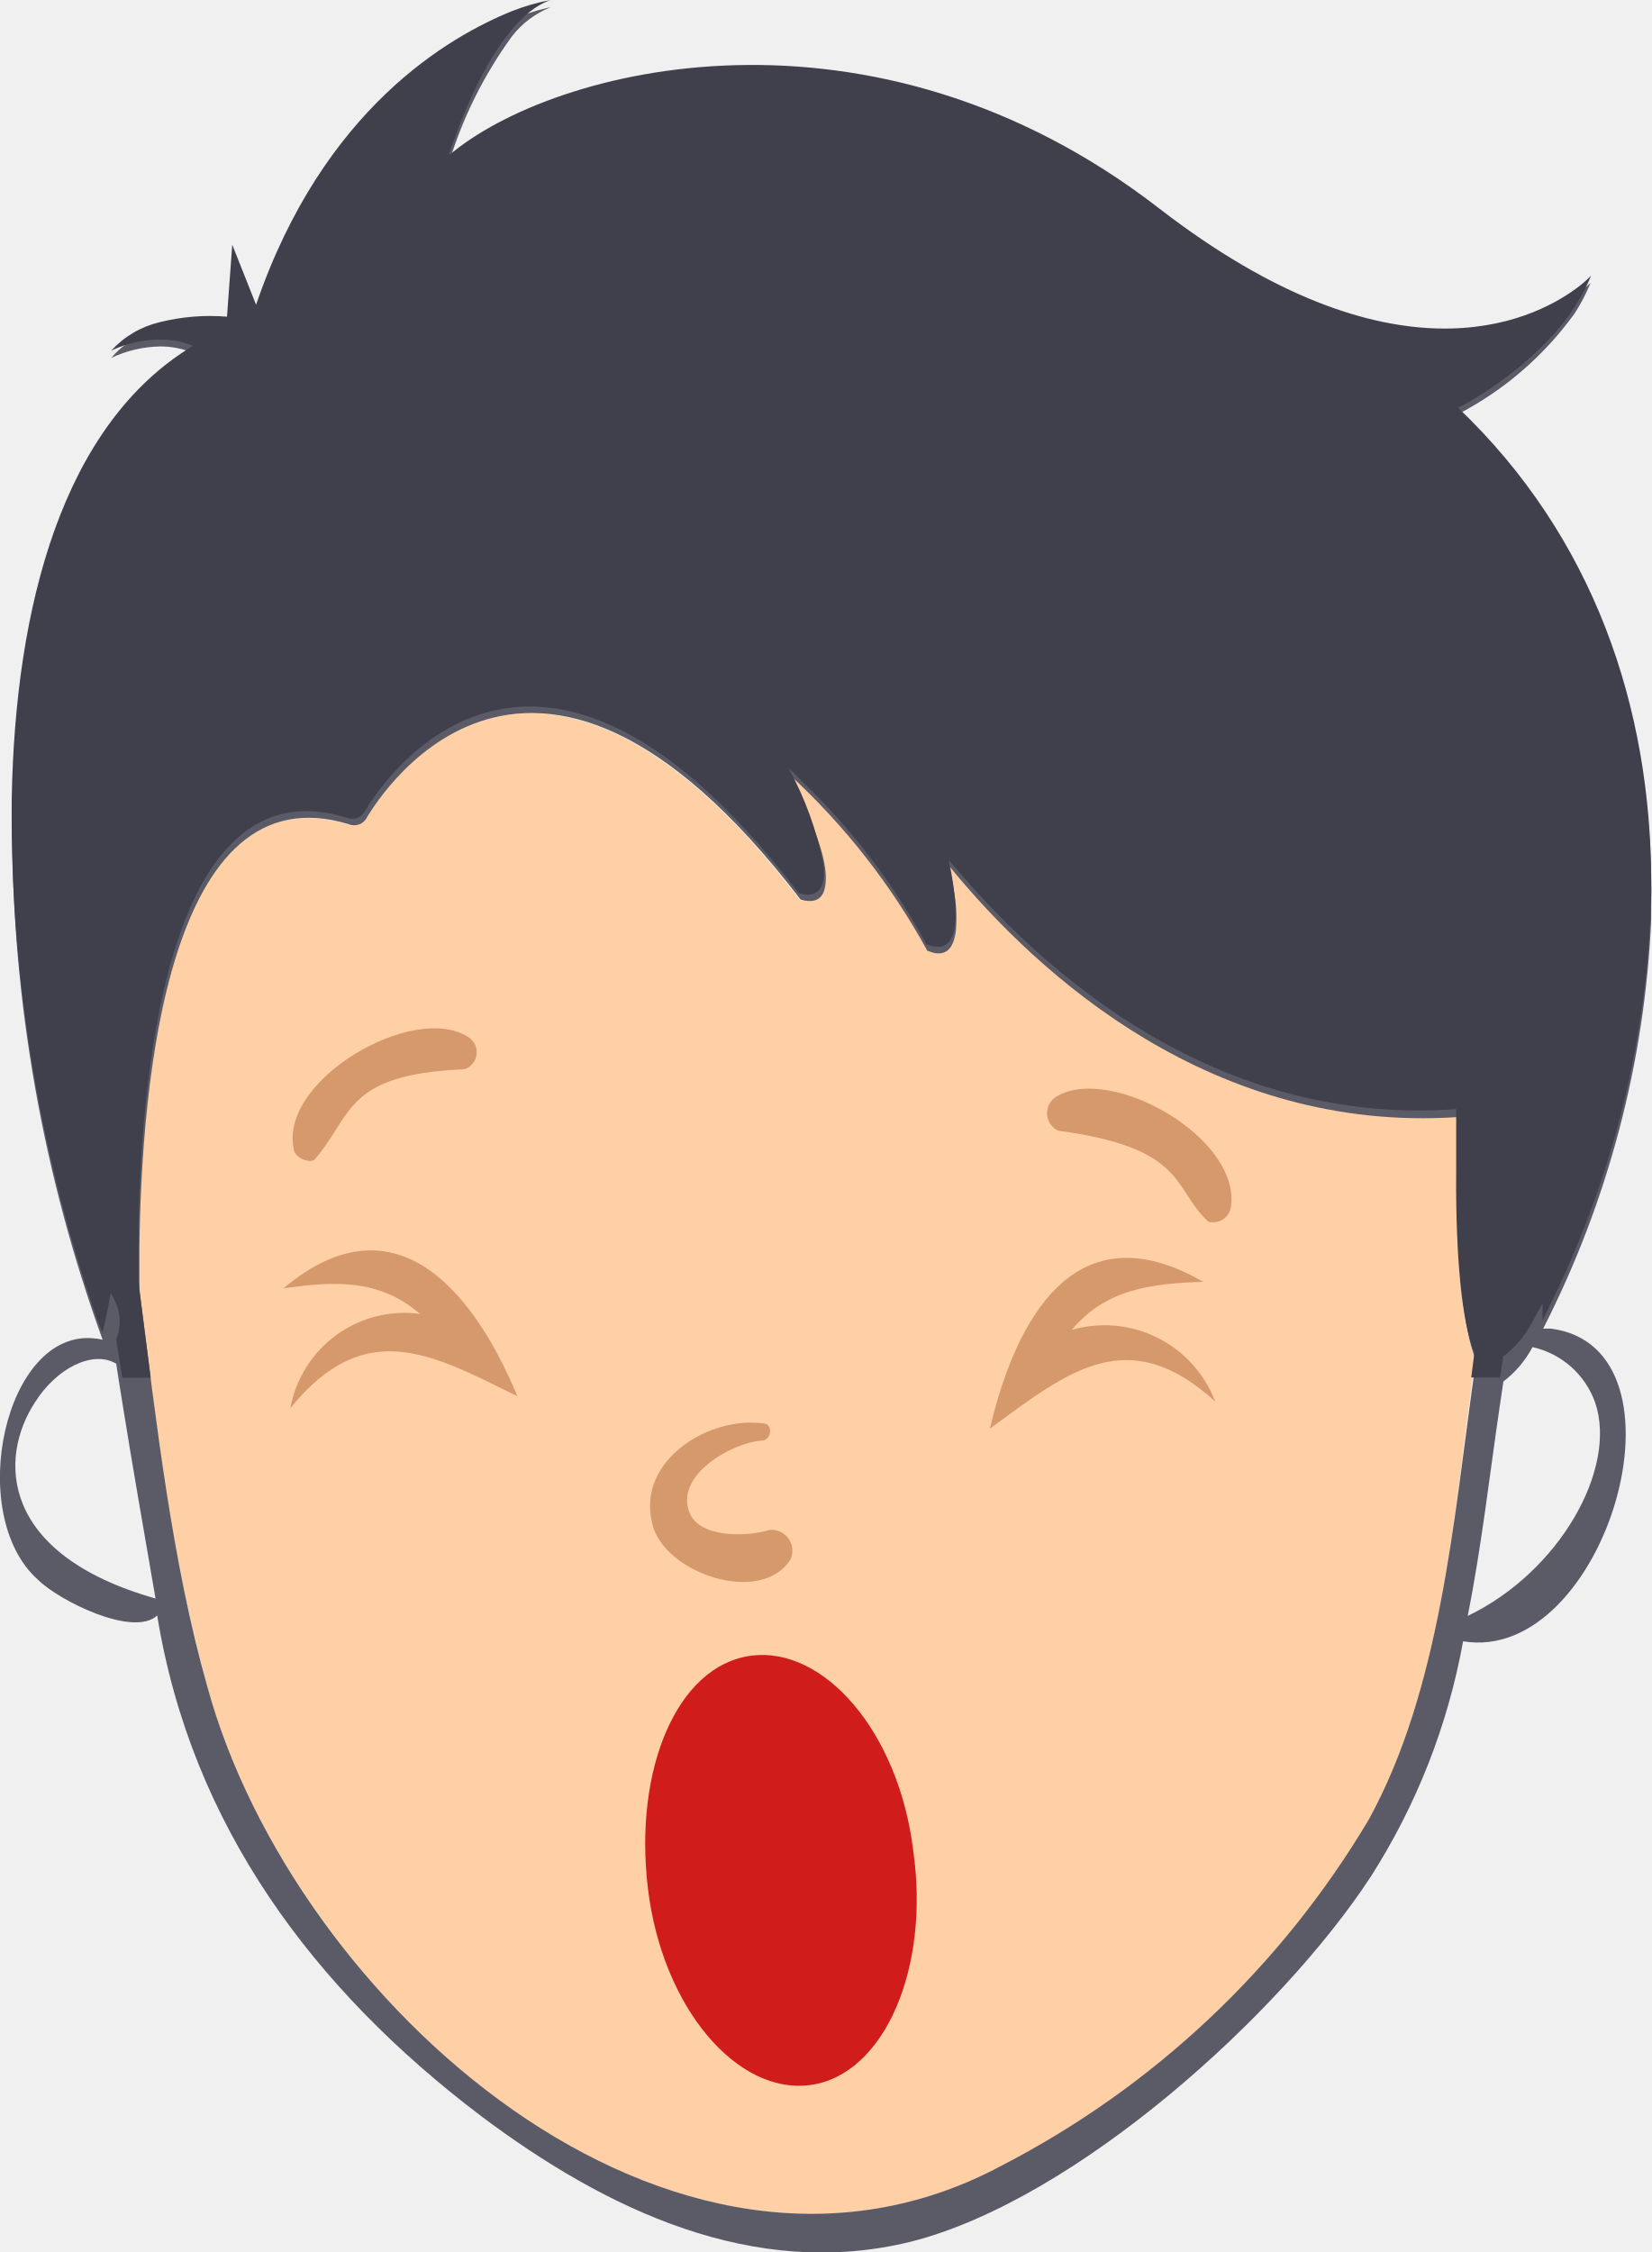
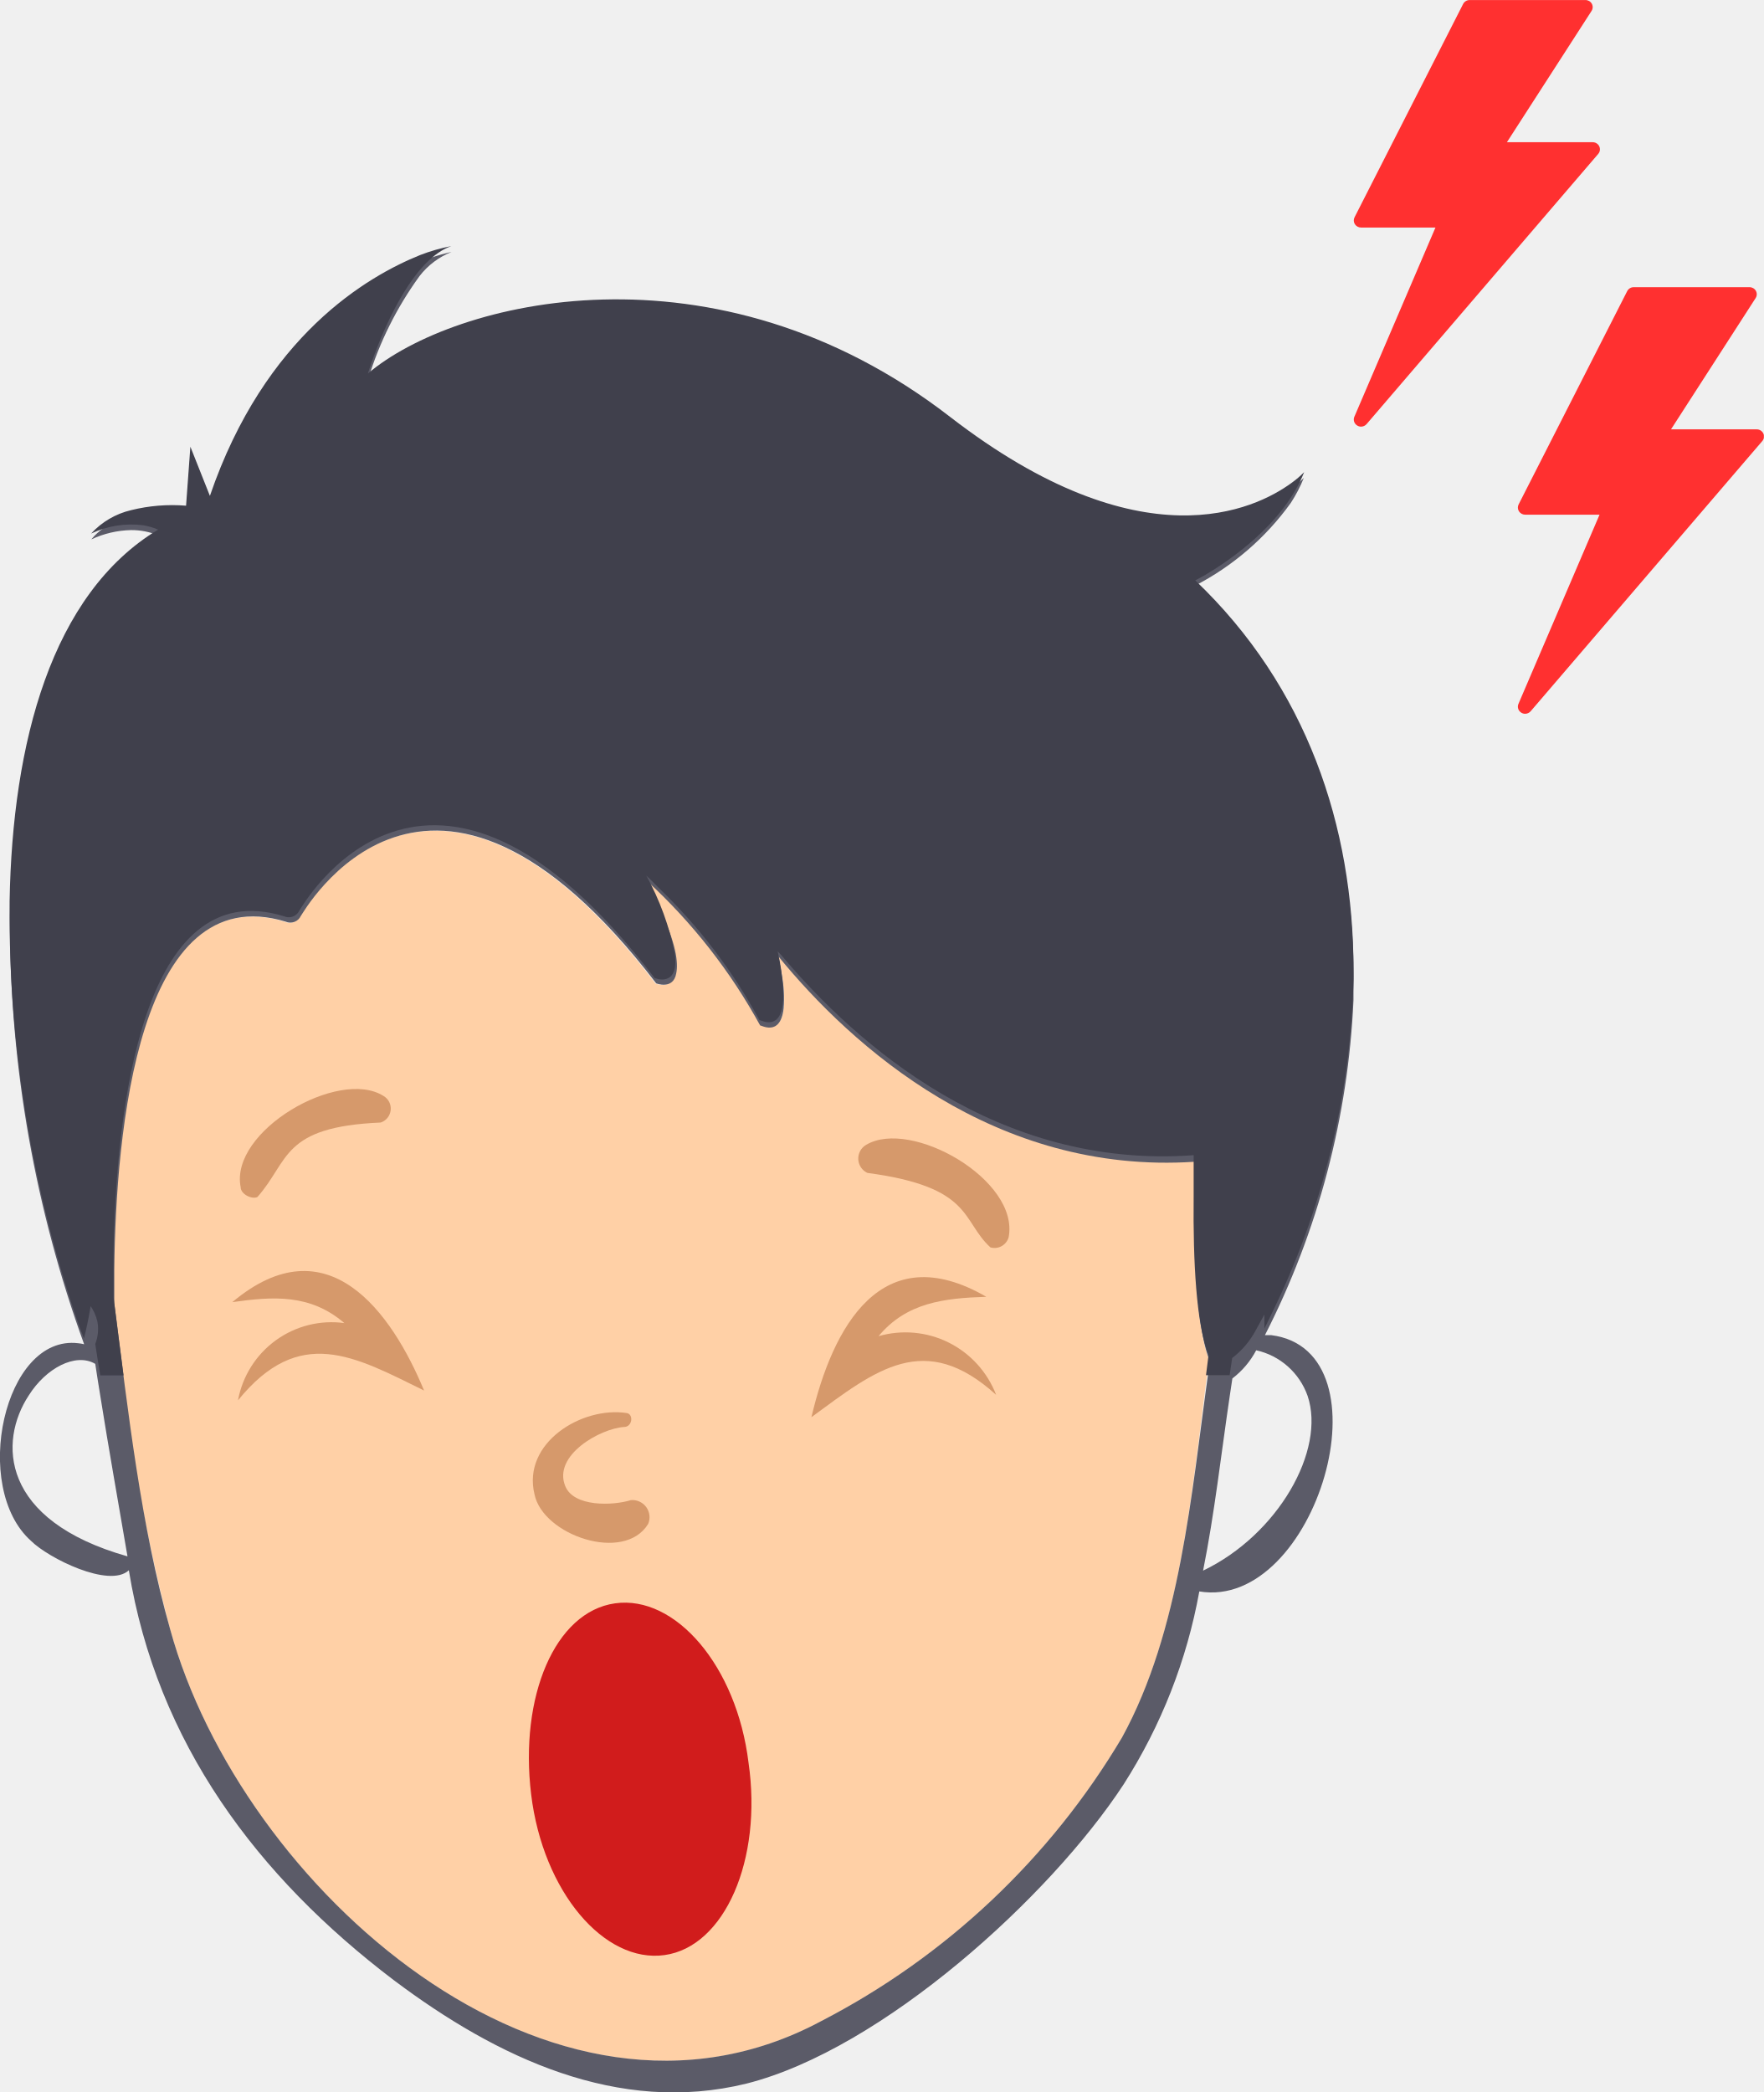
- <svg xmlns="http://www.w3.org/2000/svg" width="33" height="45" viewBox="0 0 33 45" fill="none">
-   <path d="M29.404 27.677C29.028 30.612 28.74 33.833 27.353 36.361C25.601 39.31 23.06 41.705 20.019 43.276C13.441 46.803 5.868 39.989 4.148 33.724C3.623 31.739 3.243 29.718 3.011 27.677C2.928 27.039 2.849 26.419 2.769 25.781C2.732 22.871 3.007 15.273 6.946 16.472C7.014 16.502 7.09 16.505 7.16 16.479C7.229 16.453 7.286 16.401 7.318 16.334C7.355 16.3 10.421 10.719 15.98 17.977C15.98 17.977 17.233 18.489 15.775 15.461C16.881 16.478 17.814 17.669 18.536 18.988C18.536 18.954 19.459 19.567 18.979 17.311C20.788 19.5 24.267 22.649 29.141 22.309C29.074 24.406 29.141 26.314 29.483 27.169L29.404 27.677Z" fill="#FFD0A6" />
-   <path d="M10.338 27.899C8.633 27.06 7.301 26.293 5.802 28.138C5.91 27.55 6.24 27.026 6.723 26.675C7.206 26.325 7.805 26.174 8.395 26.255C7.56 25.538 6.654 25.605 5.664 25.744C7.986 23.794 9.552 26 10.338 27.899Z" fill="#D6996B" />
-   <path d="M5.867 22.942C5.595 21.571 8.256 20.032 9.346 20.716C9.406 20.75 9.455 20.801 9.487 20.862C9.518 20.924 9.532 20.994 9.524 21.063C9.517 21.132 9.49 21.197 9.447 21.251C9.403 21.305 9.345 21.345 9.279 21.366C6.857 21.471 7.061 22.292 6.276 23.181C6.138 23.248 5.867 23.11 5.867 22.942Z" fill="#D6996B" />
-   <path d="M13.031 30.432C12.722 29.174 14.188 28.277 15.283 28.448C15.45 28.482 15.416 28.788 15.212 28.788C14.635 28.826 13.474 29.476 13.779 30.227C13.984 30.742 14.94 30.709 15.383 30.57C15.455 30.565 15.527 30.577 15.592 30.608C15.657 30.638 15.714 30.685 15.756 30.744C15.798 30.802 15.824 30.871 15.832 30.942C15.84 31.014 15.829 31.087 15.8 31.153C15.212 32.109 13.236 31.426 13.031 30.432Z" fill="#D6996B" />
-   <path d="M18.248 36.974C18.59 39.335 17.668 41.457 16.201 41.662C14.735 41.868 13.236 40.123 12.948 37.741C12.66 35.359 13.528 33.292 14.994 33.087C16.46 32.881 17.96 34.609 18.248 36.974Z" fill="#D11C1C" />
-   <path d="M24.284 28.004C22.542 26.427 21.36 27.388 19.781 28.549C20.295 26.36 21.485 24.133 24.045 25.614C23.022 25.647 22.099 25.752 21.418 26.574C21.987 26.41 22.597 26.465 23.128 26.73C23.658 26.994 24.07 27.449 24.284 28.004Z" fill="#D6996B" />
-   <path d="M24.588 24.167C24.561 24.258 24.499 24.334 24.416 24.38C24.334 24.425 24.236 24.436 24.145 24.41C23.431 23.756 23.728 22.938 21.146 22.594C21.083 22.565 21.028 22.518 20.989 22.46C20.949 22.401 20.927 22.333 20.923 22.263C20.92 22.192 20.936 22.122 20.969 22.06C21.003 21.998 21.052 21.946 21.113 21.911C22.203 21.256 24.864 22.766 24.588 24.167Z" fill="#D6996B" />
-   <path d="M32.996 18.124C33.063 14.606 32.006 11.159 29.35 8.504L29.124 8.282C30.053 7.803 30.856 7.11 31.467 6.261C31.593 6.068 31.7 5.863 31.785 5.649C31.785 5.649 28.919 8.764 23.156 4.311C17.567 -0.029 11.361 1.396 9.13 3.124L8.972 3.25C9.248 2.347 9.671 1.497 10.225 0.734C10.427 0.47 10.697 0.266 11.006 0.143C10.768 0.189 6.904 1.023 5.121 6.231L4.645 5.032L4.54 6.471C4.54 6.471 2.924 6.29 2.226 7.15C2.53 7.007 2.86 6.93 3.195 6.923C3.423 6.921 3.649 6.965 3.859 7.053C3.734 7.129 3.613 7.209 3.5 7.292C1.094 9.02 0.251 12.656 0.242 16.459V16.518C0.246 20.015 0.858 23.485 2.051 26.771C2.003 26.759 1.954 26.75 1.905 26.746C0.096 26.528 -0.706 30.26 0.756 31.564C1.174 31.983 2.665 32.726 3.141 32.281C3.826 36.483 6.265 39.746 9.606 42.278C12.113 44.161 15.065 45.566 18.202 44.794C21.51 43.956 25.599 40.24 27.391 37.502C28.307 36.07 28.934 34.472 29.237 32.797C32.081 33.267 33.944 26.926 30.991 26.549H30.837C32.133 24.012 32.869 21.224 32.996 18.376C32.996 18.292 32.996 18.208 32.996 18.124ZM0.702 28.017C1.119 27.354 1.842 26.968 2.322 27.249C2.36 27.505 2.402 27.761 2.443 28.017C2.652 29.329 2.882 30.621 3.108 31.942C0 31.061 -0.037 29.14 0.702 28.017ZM27.353 36.357C25.601 39.306 23.06 41.701 20.019 43.272C13.441 46.799 5.868 39.985 4.148 33.72C3.433 31.203 3.124 28.415 2.786 25.777C2.786 25.639 2.786 25.488 2.786 25.328C2.786 25.169 2.786 25.069 2.786 24.934C2.824 21.63 3.358 15.373 6.963 16.468C7.03 16.498 7.107 16.5 7.177 16.474C7.246 16.449 7.303 16.396 7.334 16.329C7.372 16.296 10.438 10.714 15.997 17.973C15.997 17.973 16.415 18.137 16.485 17.73C16.54 17.474 16.485 16.996 16.068 16.116C15.984 15.923 15.884 15.696 15.771 15.474C16.877 16.49 17.81 17.681 18.532 19.001C18.532 18.975 19.025 19.298 19.104 18.581C19.125 18.308 19.109 18.033 19.058 17.764C19.037 17.629 19.008 17.478 18.975 17.315C20.771 19.512 24.25 22.645 29.124 22.322V22.666C29.124 22.783 29.124 22.901 29.124 23.014C29.124 23.244 29.124 23.467 29.124 23.685C29.124 25.215 29.224 26.519 29.492 27.182C29.492 27.27 29.467 27.358 29.458 27.446C29.041 30.424 28.777 33.761 27.353 36.357ZM29.329 32.29C29.609 30.893 29.771 29.434 29.98 28.025L30.043 27.605C30.284 27.421 30.482 27.187 30.624 26.918C30.909 26.981 31.174 27.116 31.393 27.31C31.613 27.505 31.779 27.752 31.877 28.029C32.324 29.354 31.158 31.413 29.329 32.29Z" fill="#5B5B68" />
-   <path d="M30.983 26.062C30.933 26.171 30.878 26.28 30.824 26.389V26.046L30.619 26.419C30.478 26.688 30.28 26.922 30.039 27.107L29.976 27.526H29.4L29.462 27.035C29.462 27.01 29.442 26.985 29.433 26.956C29.17 26.218 29.082 24.808 29.099 23.181C29.099 22.963 29.099 22.762 29.099 22.511V22.162C24.317 22.511 20.884 19.466 19.046 17.285L18.958 17.193C19.029 17.496 19.074 17.805 19.092 18.116C19.15 19.256 18.515 18.841 18.515 18.871C17.867 17.672 17.037 16.583 16.055 15.642C15.955 15.537 15.855 15.44 15.755 15.344C16.084 15.941 16.319 16.587 16.452 17.256C16.557 18.095 15.959 17.843 15.959 17.843C10.4 10.584 7.334 16.166 7.297 16.199C7.265 16.267 7.208 16.319 7.139 16.344C7.07 16.37 6.993 16.368 6.925 16.338C3.458 15.264 2.84 21.072 2.769 24.448C2.769 24.582 2.769 24.716 2.769 24.842C2.769 25.131 2.769 25.4 2.769 25.635C2.849 26.259 2.928 26.893 3.012 27.53H2.444C2.402 27.274 2.36 27.018 2.322 26.763C2.391 26.588 2.409 26.398 2.373 26.213C2.34 26.069 2.278 25.934 2.191 25.815C2.104 25.696 1.994 25.596 1.867 25.521L2.327 24.419C2.327 24.683 2.327 24.968 2.285 25.257C2.24 25.72 2.161 26.178 2.047 26.628C2.001 26.511 1.951 26.385 1.905 26.259C0.772 22.971 0.207 19.512 0.234 16.032V15.973C0.301 12.111 1.253 8.479 3.855 6.911C3.741 6.863 3.622 6.828 3.5 6.806C3.064 6.748 2.62 6.817 2.222 7.007C2.482 6.723 2.821 6.525 3.195 6.437C3.633 6.328 4.086 6.291 4.536 6.328L4.641 4.89L5.117 6.089C6.457 2.172 8.972 0.73 10.241 0.218C10.488 0.122 10.742 0.049 11.002 0C10.104 0.31 9.427 1.845 9.13 2.638C9.026 2.919 8.968 3.107 8.968 3.107C11.056 1.329 17.425 -0.281 23.168 4.168C27.834 7.77 30.599 6.42 31.484 5.774C31.594 5.695 31.698 5.607 31.793 5.51C31.279 6.81 29.909 7.703 29.366 8.026C29.224 8.106 29.137 8.148 29.137 8.148C31.856 10.739 32.996 14.145 32.996 17.638C32.996 17.722 32.996 17.805 32.996 17.889C32.925 20.728 32.238 23.517 30.983 26.062Z" fill="#40404C" />
+ <svg xmlns="http://www.w3.org/2000/svg" width="43" height="51" viewBox="0 0 43 51" fill="none">
+   <g clip-path="url(#clip0)">
+     <path d="M29.404 33.677C29.028 36.612 28.74 39.833 27.353 42.361C25.601 45.31 23.06 47.705 20.019 49.276C13.441 52.803 5.868 45.989 4.148 39.724C3.623 37.739 3.243 35.718 3.011 33.677C2.928 33.039 2.849 32.419 2.769 31.781C2.732 28.871 3.007 21.273 6.946 22.472C7.014 22.502 7.09 22.505 7.16 22.479C7.229 22.453 7.286 22.401 7.318 22.334C7.355 22.3 10.421 16.718 15.98 23.977C15.98 23.977 17.233 24.489 15.775 21.461C16.881 22.478 17.814 23.669 18.536 24.988C18.536 24.954 19.459 25.567 18.979 23.311C20.788 25.5 24.267 28.649 29.141 28.309C29.074 30.406 29.141 32.314 29.483 33.169L29.404 33.677Z" fill="#FFD0A6" />
+     <path d="M10.338 33.899C8.633 33.06 7.301 32.293 5.802 34.138C5.91 33.55 6.24 33.026 6.723 32.675C7.206 32.325 7.805 32.174 8.395 32.255C7.56 31.538 6.654 31.605 5.664 31.744C7.986 29.794 9.552 32 10.338 33.899Z" fill="#D6996B" />
+     <path d="M5.867 28.942C5.595 27.571 8.256 26.032 9.346 26.716C9.406 26.75 9.455 26.801 9.487 26.862C9.518 26.924 9.532 26.994 9.524 27.063C9.517 27.132 9.49 27.197 9.447 27.251C9.403 27.305 9.345 27.345 9.279 27.366C6.857 27.471 7.061 28.292 6.276 29.181C6.138 29.248 5.867 29.11 5.867 28.942Z" fill="#D6996B" />
+     <path d="M13.031 36.432C12.722 35.174 14.188 34.277 15.283 34.449C15.45 34.482 15.416 34.788 15.212 34.788C14.635 34.826 13.474 35.476 13.779 36.227C13.984 36.742 14.94 36.709 15.383 36.57C15.455 36.565 15.527 36.577 15.592 36.608C15.657 36.638 15.714 36.685 15.756 36.743C15.798 36.802 15.824 36.871 15.832 36.942C15.84 37.014 15.829 37.087 15.8 37.153C15.212 38.109 13.236 37.426 13.031 36.432Z" fill="#D6996B" />
+     <path d="M18.248 42.974C18.59 45.335 17.668 47.457 16.201 47.662C14.735 47.868 13.236 46.123 12.948 43.741C12.66 41.359 13.528 39.292 14.994 39.087C16.46 38.881 17.96 40.609 18.248 42.974Z" fill="#D11C1C" />
+     <path d="M24.284 34.004C22.542 32.427 21.36 33.388 19.781 34.549C20.295 32.36 21.485 30.133 24.045 31.614C23.022 31.647 22.099 31.752 21.418 32.574C21.987 32.41 22.597 32.465 23.128 32.73C23.658 32.994 24.07 33.449 24.284 34.004Z" fill="#D6996B" />
+     <path d="M24.588 30.167C24.561 30.258 24.499 30.334 24.416 30.38C24.334 30.425 24.236 30.436 24.145 30.41C23.431 29.756 23.728 28.938 21.146 28.594C21.083 28.565 21.028 28.518 20.989 28.46C20.949 28.401 20.927 28.333 20.923 28.263C20.92 28.192 20.936 28.122 20.969 28.06C21.003 27.998 21.052 27.946 21.113 27.911C22.203 27.256 24.864 28.766 24.588 30.167Z" fill="#D6996B" />
+     <path d="M32.996 24.124C33.063 20.606 32.006 17.159 29.35 14.504L29.124 14.282C30.053 13.803 30.856 13.111 31.467 12.261C31.593 12.068 31.7 11.863 31.785 11.649C31.785 11.649 28.919 14.764 23.156 10.311C17.567 5.971 11.361 7.396 9.13 9.124L8.972 9.25C9.248 8.347 9.671 7.497 10.225 6.734C10.427 6.47 10.697 6.266 11.006 6.143C10.768 6.189 6.904 7.023 5.121 12.232L4.645 11.032L4.54 12.47C4.54 12.47 2.924 12.29 2.226 13.15C2.53 13.007 2.86 12.93 3.195 12.923C3.423 12.921 3.649 12.965 3.859 13.053C3.734 13.129 3.613 13.209 3.5 13.292C1.094 15.02 0.251 18.656 0.242 22.459V22.518C0.246 26.015 0.858 29.485 2.051 32.771C2.003 32.759 1.954 32.75 1.905 32.746C0.096 32.528 -0.706 36.26 0.756 37.564C1.174 37.983 2.665 38.726 3.141 38.281C3.826 42.483 6.265 45.746 9.606 48.278C12.113 50.161 15.065 51.566 18.202 50.794C21.51 49.956 25.599 46.24 27.391 43.502C28.307 42.07 28.934 40.472 29.237 38.797C32.081 39.267 33.944 32.926 30.991 32.549H30.837C32.133 30.012 32.869 27.224 32.996 24.376C32.996 24.292 32.996 24.208 32.996 24.124ZM0.702 34.017C1.119 33.354 1.842 32.968 2.322 33.249C2.36 33.505 2.402 33.761 2.443 34.017C2.652 35.329 2.882 36.621 3.108 37.942C0 37.061 -0.037 35.14 0.702 34.017ZM27.353 42.357C25.601 45.306 23.06 47.701 20.019 49.272C13.441 52.799 5.868 45.985 4.148 39.72C3.433 37.203 3.124 34.415 2.786 31.777C2.786 31.639 2.786 31.488 2.786 31.328C2.786 31.169 2.786 31.069 2.786 30.934C2.824 27.63 3.358 21.373 6.963 22.468C7.03 22.498 7.107 22.5 7.177 22.474C7.246 22.449 7.303 22.396 7.334 22.329C7.372 22.296 10.438 16.714 15.997 23.973C15.997 23.973 16.415 24.137 16.485 23.73C16.54 23.474 16.485 22.996 16.068 22.116C15.984 21.923 15.884 21.696 15.771 21.474C16.877 22.49 17.81 23.681 18.532 25.001C18.532 24.975 19.025 25.298 19.104 24.581C19.125 24.308 19.109 24.033 19.058 23.764C19.037 23.629 19.008 23.478 18.975 23.315C20.771 25.512 24.25 28.645 29.124 28.322V28.666C29.124 28.783 29.124 28.901 29.124 29.014C29.124 29.244 29.124 29.467 29.124 29.685C29.124 31.215 29.224 32.519 29.492 33.182C29.492 33.27 29.467 33.358 29.458 33.446C29.041 36.423 28.777 39.761 27.353 42.357ZM29.329 38.29C29.609 36.893 29.771 35.434 29.98 34.025L30.043 33.605C30.284 33.421 30.482 33.187 30.624 32.918C30.909 32.981 31.174 33.116 31.393 33.31C31.613 33.505 31.779 33.752 31.877 34.029C32.324 35.354 31.158 37.413 29.329 38.29Z" fill="#5B5B68" />
+     <path d="M30.983 32.062C30.933 32.171 30.878 32.28 30.824 32.389V32.046L30.619 32.419C30.478 32.688 30.28 32.922 30.039 33.106L29.976 33.526H29.4L29.462 33.035C29.462 33.01 29.442 32.985 29.433 32.956C29.17 32.218 29.082 30.808 29.099 29.181C29.099 28.963 29.099 28.762 29.099 28.511V28.162C24.317 28.511 20.884 25.466 19.046 23.285L18.958 23.193C19.029 23.496 19.074 23.805 19.092 24.116C19.15 25.256 18.515 24.841 18.515 24.871C17.867 23.672 17.037 22.583 16.055 21.642C15.955 21.537 15.855 21.44 15.755 21.344C16.084 21.942 16.319 22.587 16.452 23.256C16.557 24.095 15.959 23.843 15.959 23.843C10.4 16.584 7.334 22.166 7.297 22.199C7.265 22.267 7.208 22.319 7.139 22.344C7.07 22.37 6.993 22.368 6.925 22.338C3.458 21.264 2.84 27.072 2.769 30.448C2.769 30.582 2.769 30.716 2.769 30.842C2.769 31.131 2.769 31.4 2.769 31.635C2.849 32.259 2.928 32.893 3.012 33.53H2.444C2.402 33.274 2.36 33.019 2.322 32.763C2.391 32.588 2.409 32.398 2.373 32.213C2.34 32.069 2.278 31.934 2.191 31.815C2.104 31.696 1.994 31.596 1.867 31.521L2.327 30.419C2.327 30.683 2.327 30.968 2.285 31.257C2.24 31.72 2.161 32.178 2.047 32.629C2.001 32.511 1.951 32.385 1.905 32.259C0.772 28.971 0.207 25.512 0.234 22.032V21.973C0.301 18.111 1.253 14.479 3.855 12.911C3.741 12.863 3.622 12.828 3.5 12.806C3.064 12.748 2.62 12.818 2.222 13.007C2.482 12.723 2.821 12.525 3.195 12.437C3.633 12.328 4.086 12.291 4.536 12.328L4.641 10.89L5.117 12.089C6.457 8.172 8.972 6.73 10.241 6.218C10.488 6.122 10.742 6.049 11.002 6C10.104 6.31 9.427 7.845 9.13 8.638C9.026 8.919 8.968 9.107 8.968 9.107C11.056 7.329 17.425 5.719 23.168 10.168C27.834 13.771 30.599 12.42 31.484 11.774C31.594 11.695 31.698 11.607 31.793 11.51C31.279 12.81 29.909 13.703 29.366 14.026C29.224 14.106 29.137 14.148 29.137 14.148C31.856 16.739 32.996 20.145 32.996 23.638C32.996 23.722 32.996 23.805 32.996 23.889C32.925 26.728 32.238 29.517 30.983 32.062Z" fill="#40404C" />
+   </g>
+   <g clip-path="url(#clip1)">
+     <path fill-rule="evenodd" clip-rule="evenodd" d="M37.179 17.401C37.148 17.401 37.116 17.392 37.088 17.375C37.013 17.33 36.983 17.239 37.017 17.16L38.994 12.547H37.18C37.118 12.547 37.062 12.516 37.029 12.465C36.997 12.414 36.994 12.35 37.022 12.296L39.669 7.096C39.699 7.038 39.76 7.001 39.827 7.001H42.65C42.715 7.001 42.774 7.035 42.805 7.09C42.836 7.146 42.834 7.213 42.799 7.267L40.736 10.467H42.827C42.895 10.467 42.958 10.507 42.987 10.568C43.016 10.629 43.006 10.701 42.962 10.752L37.315 17.339C37.28 17.379 37.23 17.401 37.179 17.401Z" fill="#FF3030" />
+   </g>
+   <g clip-path="url(#clip2)">
+     <path fill-rule="evenodd" clip-rule="evenodd" d="M33.179 10.401C33.148 10.401 33.116 10.392 33.088 10.375C33.013 10.33 32.983 10.239 33.017 10.16L34.994 5.547H33.18C33.118 5.547 33.062 5.516 33.029 5.465C32.997 5.414 32.994 5.35 33.022 5.296L35.669 0.096C35.699 0.038 35.76 0.001 35.827 0.001H38.65C38.715 0.001 38.774 0.035 38.805 0.09C38.836 0.146 38.834 0.213 38.799 0.267L36.736 3.467H38.827C38.895 3.467 38.958 3.506 38.987 3.567C39.016 3.629 39.006 3.701 38.962 3.752L33.315 10.339C33.28 10.379 33.23 10.401 33.179 10.401Z" fill="#FF3030" />
+   </g>
+   <defs>
+     <clipPath id="clip0">
+       <rect width="33" height="45" fill="white" transform="translate(0 6)" />
+     </clipPath>
+     <clipPath id="clip1">
+       <rect width="6" height="13" fill="white" transform="translate(37 7)" />
+     </clipPath>
+     <clipPath id="clip2">
+       <rect width="6" height="13" fill="white" transform="translate(33)" />
+     </clipPath>
+   </defs>
</svg>
